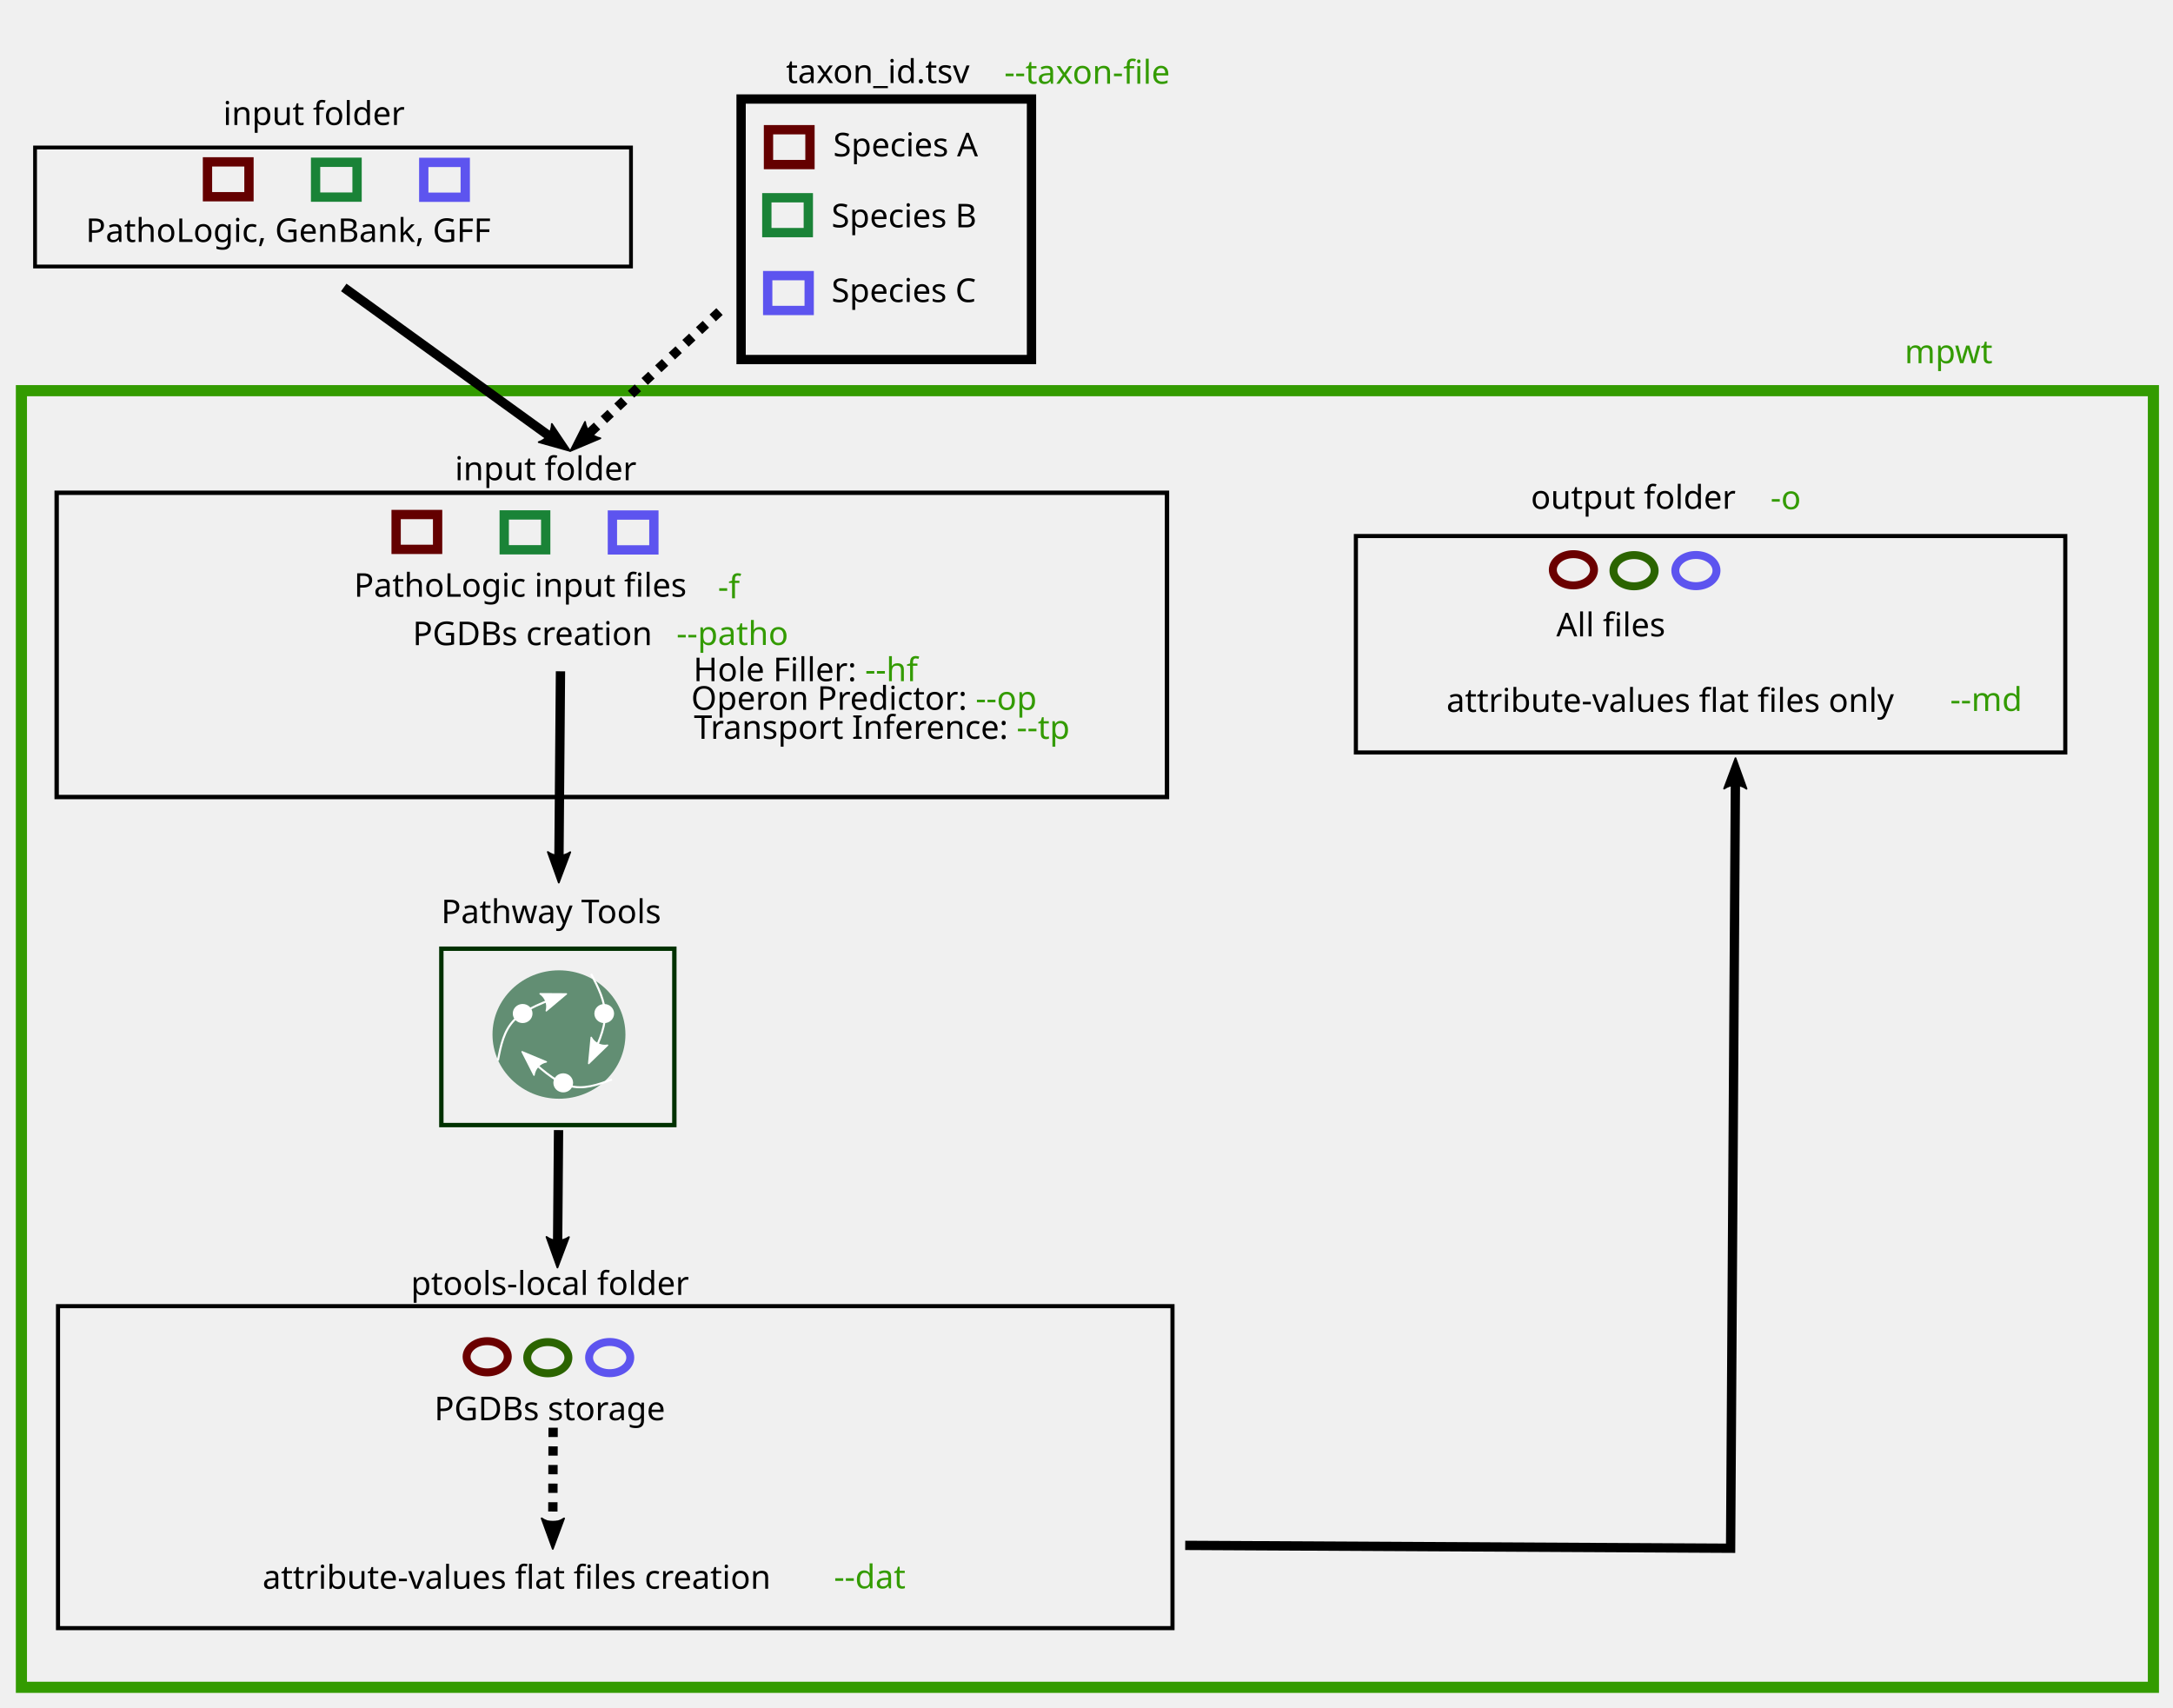
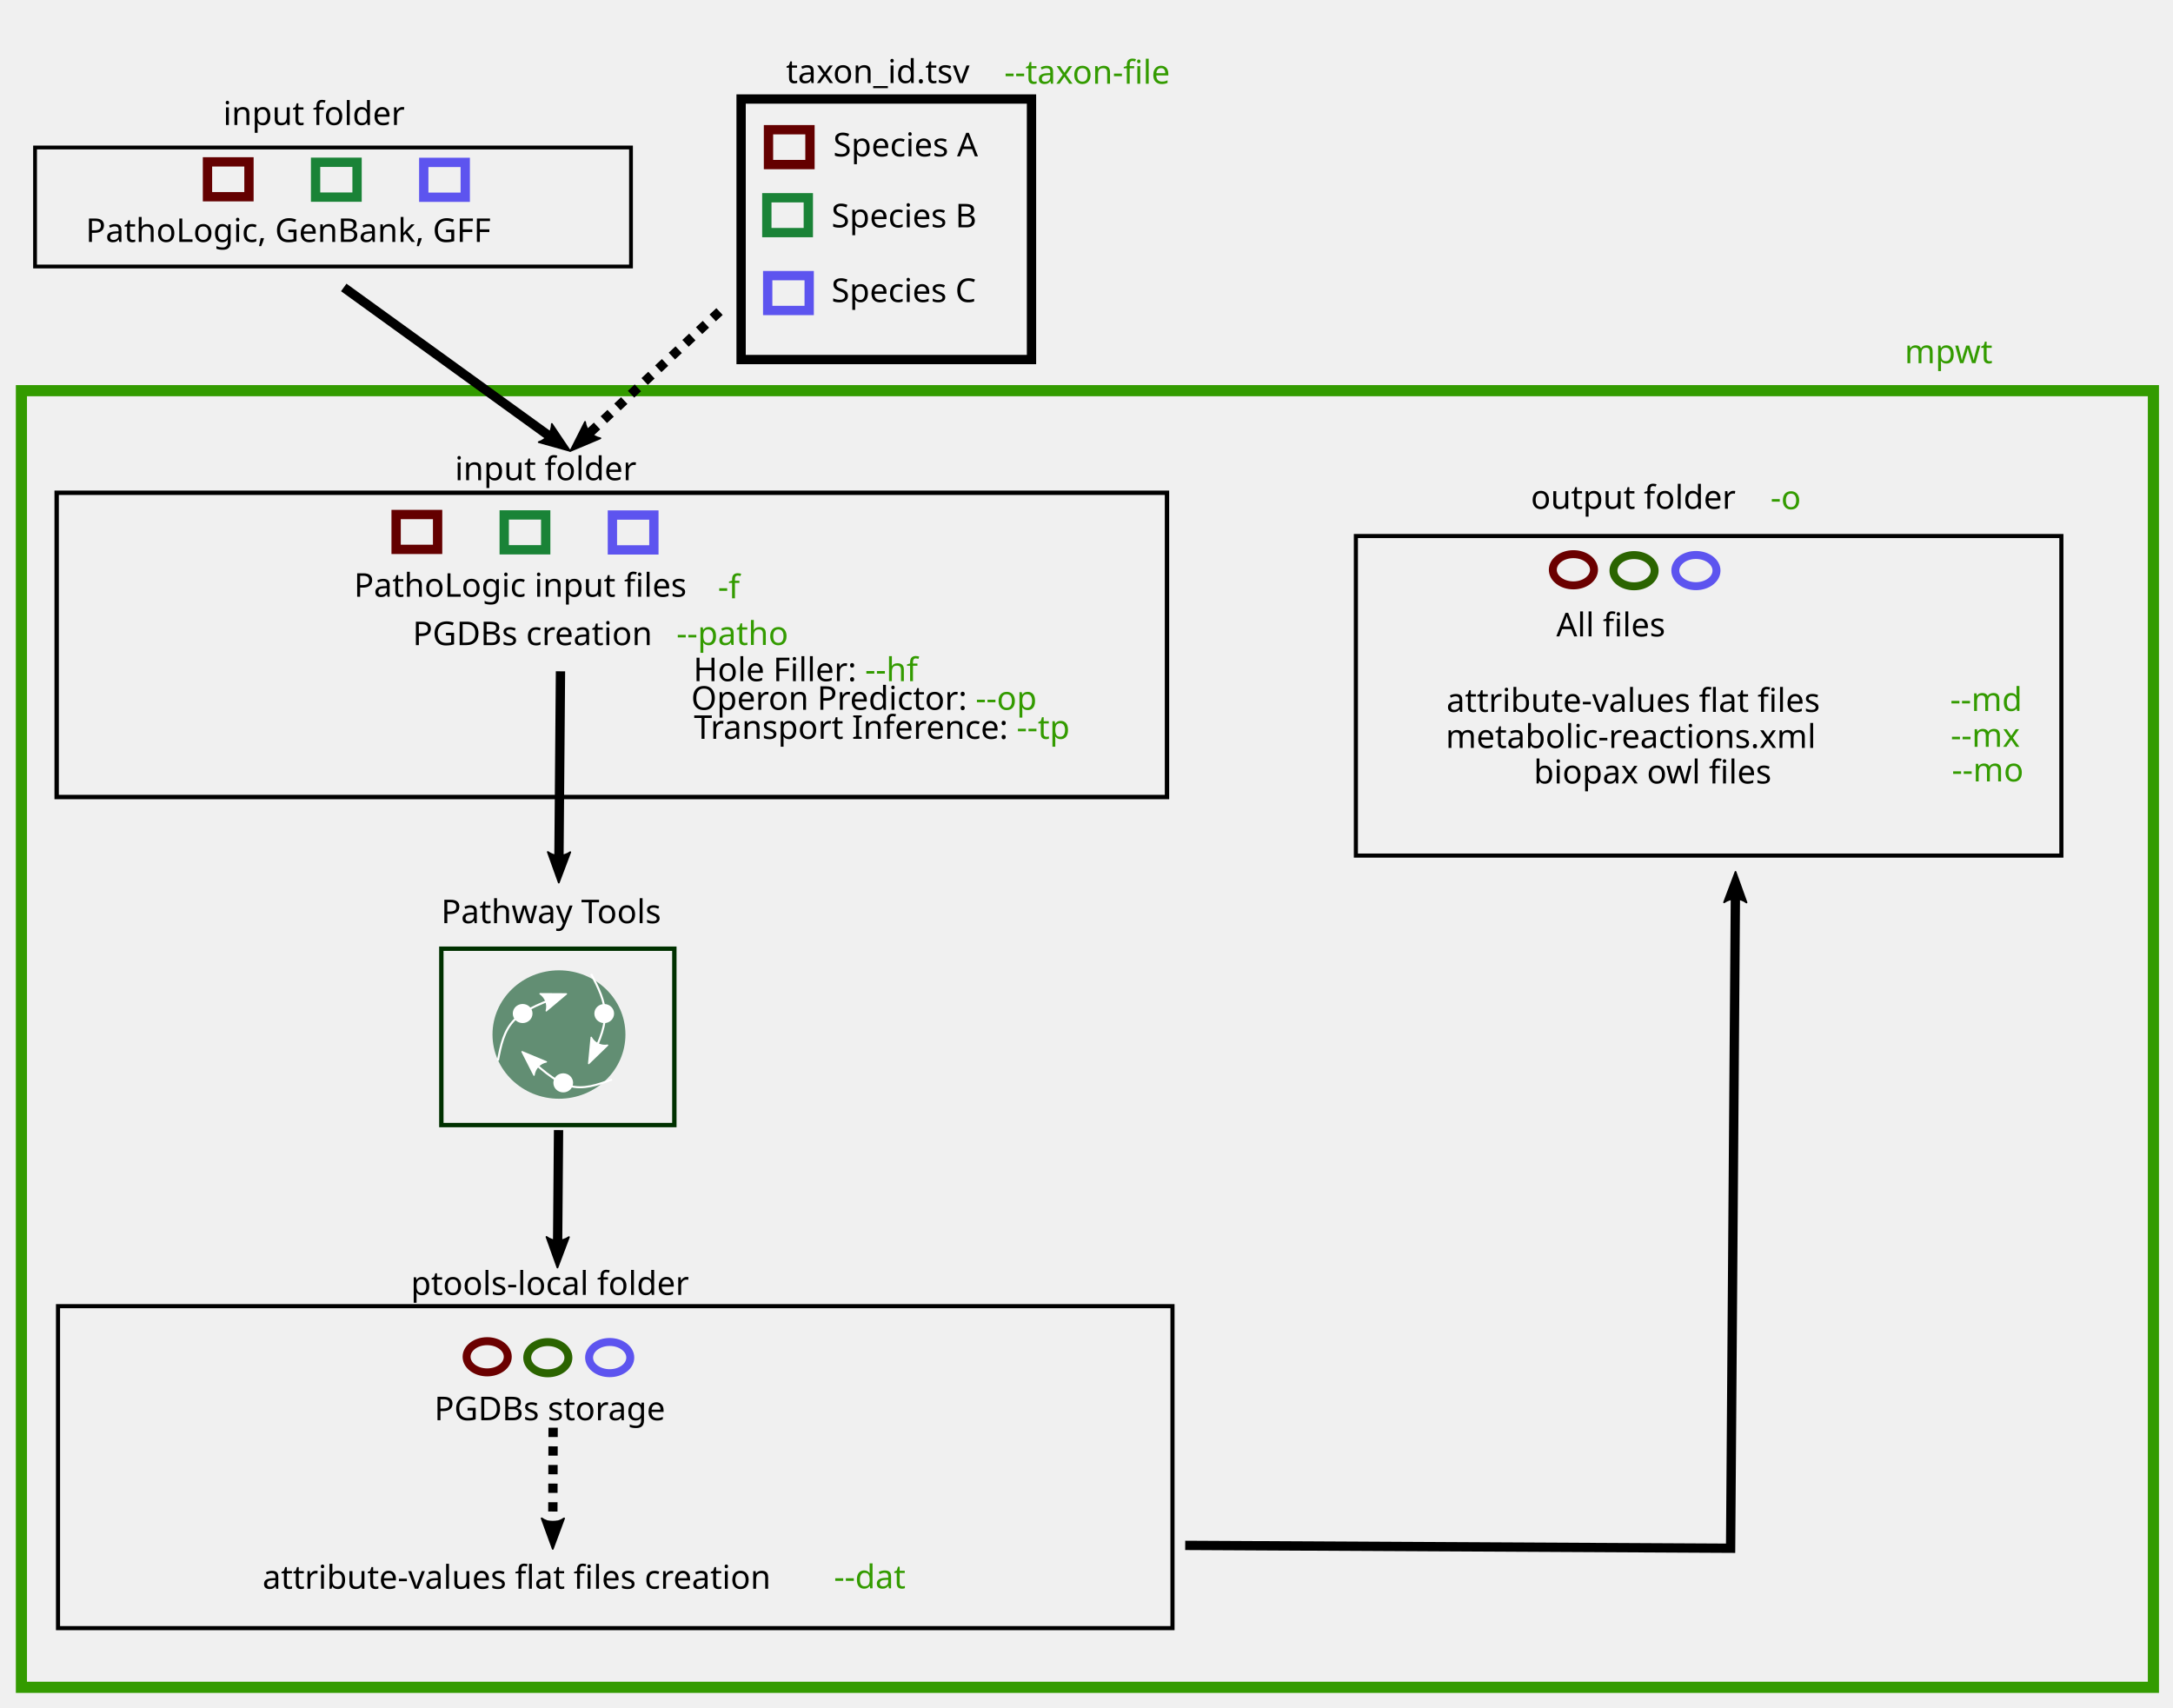
<svg xmlns="http://www.w3.org/2000/svg" xmlns:xlink="http://www.w3.org/1999/xlink" width="700mm" height="550mm" viewBox="0 0 700 550" version="1.1" id="svg8">
  <defs id="defs2">
    <marker style="overflow:visible;" id="marker5314" refX="0.0" refY="0.0" orient="auto">
      <path transform="scale(1.1) rotate(180) translate(1,0)" d="M 8.719,4.034 L -2.207,0.016 L 8.719,-4.002 C 6.973,-1.63 6.983,1.616 8.719,4.034 z " style="fill-rule:evenodd;stroke-width:0.625;stroke-linejoin:round;stroke:#ffffff;stroke-opacity:1;fill:#ffffff;fill-opacity:1" id="path5072" />
    </marker>
    <marker style="overflow:visible" id="marker3137" refX="0" refY="0" orient="auto">
      <path transform="matrix(-0.3,0,0,-0.3,0.69,0)" d="M 8.719,4.034 -2.207,0.016 8.719,-4.002 c -1.745,2.372 -1.735,5.617 -6e-7,8.035 z" style="fill:#000000;fill-opacity:1;fill-rule:evenodd;stroke:#000000;stroke-width:0.625;stroke-linejoin:round;stroke-opacity:1" id="path3135" />
    </marker>
    <marker style="overflow:visible" id="marker2995" refX="0" refY="0" orient="auto">
      <path transform="matrix(-0.3,0,0,-0.3,0.69,0)" d="M 8.719,4.034 -2.207,0.016 8.719,-4.002 c -1.745,2.372 -1.735,5.617 -6e-7,8.035 z" style="fill:#000000;fill-opacity:1;fill-rule:evenodd;stroke:#000000;stroke-width:0.625;stroke-linejoin:round;stroke-opacity:1" id="path2993" />
    </marker>
    <marker orient="auto" refY="0" refX="0" id="Arrow2Send" style="overflow:visible">
      <path id="path1419" style="fill:#000000;fill-opacity:1;fill-rule:evenodd;stroke:#000000;stroke-width:0.625;stroke-linejoin:round;stroke-opacity:1" d="M 8.719,4.034 -2.207,0.016 8.719,-4.002 c -1.745,2.372 -1.735,5.617 -6e-7,8.035 z" transform="matrix(-0.3,0,0,-0.3,0.69,0)" />
    </marker>
    <marker orient="auto" refY="0" refX="0" id="marker3495" style="overflow:visible">
      <path id="path3493" d="M 0,-7.071 -7.071,0 0,7.071 7.071,0 Z" style="fill:#000000;fill-opacity:1;fill-rule:evenodd;stroke:#000000;stroke-width:1pt;stroke-opacity:1" transform="scale(0.4)" />
    </marker>
    <marker style="overflow:visible" id="marker2469" refX="0" refY="0" orient="auto">
      <path transform="scale(0.4)" style="fill:#000000;fill-opacity:1;fill-rule:evenodd;stroke:#000000;stroke-width:1pt;stroke-opacity:1" d="M 0,-7.071 -7.071,0 0,7.071 7.071,0 Z" id="path2467" />
    </marker>
    <linearGradient id="linearGradient2311">
      <stop style="stop-color:#000000;stop-opacity:1;" offset="0" id="stop2307" />
      <stop style="stop-color:#000000;stop-opacity:0;" offset="1" id="stop2309" />
    </linearGradient>
    <marker orient="auto" refY="0" refX="0" id="marker1751" style="overflow:visible">
      <path id="path1749" d="M 0,-7.071 -7.071,0 0,7.071 7.071,0 Z" style="fill:#000000;fill-opacity:1;fill-rule:evenodd;stroke:#000000;stroke-width:1pt;stroke-opacity:1" transform="scale(0.4)" />
    </marker>
    <marker style="overflow:visible" id="marker1655" refX="0" refY="0" orient="auto">
      <path transform="scale(0.4)" style="fill:#000000;fill-opacity:1;fill-rule:evenodd;stroke:#000000;stroke-width:1pt;stroke-opacity:1" d="M 0,-7.071 -7.071,0 0,7.071 7.071,0 Z" id="path1653" />
    </marker>
    <marker orient="auto" refY="0" refX="0" id="marker1516" style="overflow:visible">
      <path id="path1514" d="M 5.77,0 -2.88,5 V -5 Z" style="fill:#000000;fill-opacity:1;fill-rule:evenodd;stroke:#000000;stroke-width:1pt;stroke-opacity:1" transform="scale(0.8)" />
    </marker>
    <marker style="overflow:visible" id="marker6047" refX="0" refY="0" orient="auto">
      <path transform="scale(-0.8)" style="fill:#000000;fill-opacity:1;fill-rule:evenodd;stroke:#000000;stroke-width:1pt;stroke-opacity:1" d="M 5.77,0 -2.88,5 V -5 Z" id="path6045" />
    </marker>
    <marker style="overflow:visible" id="marker5811" refX="0" refY="0" orient="auto">
      <path transform="scale(0.8)" style="fill:#000000;fill-opacity:1;fill-rule:evenodd;stroke:#000000;stroke-width:1pt;stroke-opacity:1" d="M 5.77,0 -2.88,5 V -5 Z" id="path5809" />
    </marker>
    <marker orient="auto" refY="0" refX="0" id="Arrow2Lend" style="overflow:visible">
      <path id="path5326" style="fill:#000000;fill-opacity:1;fill-rule:evenodd;stroke:#000000;stroke-width:0.625;stroke-linejoin:round;stroke-opacity:1" d="M 8.719,4.034 -2.207,0.016 8.719,-4.002 c -1.745,2.372 -1.735,5.617 -6e-7,8.035 z" transform="matrix(-1.1,0,0,-1.1,-1.1,0)" />
    </marker>
    <marker orient="auto" refY="0" refX="0" id="Arrow1Lstart" style="overflow:visible">
      <path id="path5305" d="M 0,0 5,-5 -12.5,0 5,5 Z" style="fill:#000000;fill-opacity:1;fill-rule:evenodd;stroke:#000000;stroke-width:1pt;stroke-opacity:1" transform="matrix(0.8,0,0,0.8,10,0)" />
    </marker>
    <marker orient="auto" refY="0" refX="0" id="Arrow1Lend" style="overflow:visible">
      <path id="path5308" d="M 0,0 5,-5 -12.5,0 5,5 Z" style="fill:#000000;fill-opacity:1;fill-rule:evenodd;stroke:#000000;stroke-width:1pt;stroke-opacity:1" transform="matrix(-0.8,0,0,-0.8,-10,0)" />
    </marker>
    <marker style="overflow:visible" id="marker6083-6" refX="0" refY="0" orient="auto">
      <path transform="scale(0.8)" style="fill:#000000;fill-opacity:1;fill-rule:evenodd;stroke:#000000;stroke-width:1pt;stroke-opacity:1" d="M 5.77,0 -2.88,5 V -5 Z" id="path6081-5" />
    </marker>
    <marker style="overflow:visible" id="marker6083-6-4" refX="0" refY="0" orient="auto">
      <path transform="scale(0.8)" style="fill:#000000;fill-opacity:1;fill-rule:evenodd;stroke:#000000;stroke-width:1pt;stroke-opacity:1" d="M 5.77,0 -2.88,5 V -5 Z" id="path6081-5-1" />
    </marker>
    <marker orient="auto" refY="0" refX="0" id="marker1516-6" style="overflow:visible">
      <path id="path1514-4" d="M 5.77,0 -2.88,5 V -5 Z" style="fill:#000000;fill-opacity:1;fill-rule:evenodd;stroke:#000000;stroke-width:1pt;stroke-opacity:1" transform="scale(0.8)" />
    </marker>
    <linearGradient xlink:href="#linearGradient2311" id="linearGradient2313" x1="74.477" y1="47.095" x2="296.805" y2="47.095" gradientUnits="userSpaceOnUse" />
    <marker style="overflow:visible" id="marker2469-7" refX="0" refY="0" orient="auto">
      <path transform="scale(0.4)" style="fill:#000000;fill-opacity:1;fill-rule:evenodd;stroke:#000000;stroke-width:1pt;stroke-opacity:1" d="M 0,-7.071 -7.071,0 0,7.071 7.071,0 Z" id="path2467-1" />
    </marker>
    <marker style="overflow:visible" id="marker2469-7-8" refX="0" refY="0" orient="auto">
      <path transform="scale(0.4)" style="fill:#000000;fill-opacity:1;fill-rule:evenodd;stroke:#000000;stroke-width:1pt;stroke-opacity:1" d="M 0,-7.071 -7.071,0 0,7.071 7.071,0 Z" id="path2467-1-6" />
    </marker>
    <marker orient="auto" refY="0" refX="0" id="marker3495-0" style="overflow:visible">
      <path id="path3493-7" d="M 0,-7.071 -7.071,0 0,7.071 7.071,0 Z" style="fill:#000000;fill-opacity:1;fill-rule:evenodd;stroke:#000000;stroke-width:1pt;stroke-opacity:1" transform="scale(0.4)" />
    </marker>
    <marker orient="auto" refY="0" refX="0" id="marker1751-2" style="overflow:visible">
      <path id="path1749-8" d="M 0,-7.071 -7.071,0 0,7.071 7.071,0 Z" style="fill:#000000;fill-opacity:1;fill-rule:evenodd;stroke:#000000;stroke-width:1pt;stroke-opacity:1" transform="scale(0.4)" />
    </marker>
    <marker orient="auto" refY="0" refX="0" id="Arrow2Send-8" style="overflow:visible">
      <path id="path1419-6" style="fill:#000000;fill-opacity:1;fill-rule:evenodd;stroke:#000000;stroke-width:0.625;stroke-linejoin:round;stroke-opacity:1" d="M 8.719,4.034 -2.207,0.016 8.719,-4.002 c -1.745,2.372 -1.735,5.617 -6e-7,8.035 z" transform="matrix(-0.3,0,0,-0.3,0.69,0)" />
    </marker>
    <marker orient="auto" refY="0" refX="0" id="Arrow2Send-8-6" style="overflow:visible">
      <path id="path1419-6-0" style="fill:#000000;fill-opacity:1;fill-rule:evenodd;stroke:#000000;stroke-width:0.625;stroke-linejoin:round;stroke-opacity:1" d="M 8.719,4.034 -2.207,0.016 8.719,-4.002 c -1.745,2.372 -1.735,5.617 -6e-7,8.035 z" transform="matrix(-0.3,0,0,-0.3,0.69,0)" />
    </marker>
    <marker orient="auto" refY="0" refX="0" id="Arrow2Send-8-7" style="overflow:visible">
      <path id="path1419-6-6" style="fill:#000000;fill-opacity:1;fill-rule:evenodd;stroke:#000000;stroke-width:0.625;stroke-linejoin:round;stroke-opacity:1" d="M 8.719,4.034 -2.207,0.016 8.719,-4.002 c -1.745,2.372 -1.735,5.617 -6e-7,8.035 z" transform="matrix(-0.3,0,0,-0.3,0.69,0)" />
    </marker>
    <marker orient="auto" refY="0" refX="0" id="Arrow2Send-8-1" style="overflow:visible">
      <path id="path1419-6-5" style="fill:#000000;fill-opacity:1;fill-rule:evenodd;stroke:#000000;stroke-width:0.625;stroke-linejoin:round;stroke-opacity:1" d="M 8.719,4.034 -2.207,0.016 8.719,-4.002 c -1.745,2.372 -1.735,5.617 -6e-7,8.035 z" transform="matrix(-0.3,0,0,-0.3,0.69,0)" />
    </marker>
    <marker style="overflow:visible" id="marker5314-5" refX="0" refY="0" orient="auto">
      <path transform="matrix(-1.1,0,0,-1.1,-1.1,0)" d="M 8.719,4.034 -2.207,0.016 8.719,-4.002 c -1.745,2.372 -1.735,5.617 -6e-7,8.035 z" style="fill:#ffffff;fill-opacity:1;fill-rule:evenodd;stroke:#ffffff;stroke-width:0.625;stroke-linejoin:round;stroke-opacity:1" id="path5072-5" />
    </marker>
    <marker style="overflow:visible" id="marker5314-5-2" refX="0" refY="0" orient="auto">
      <path transform="matrix(-1.1,0,0,-1.1,-1.1,0)" d="M 8.719,4.034 -2.207,0.016 8.719,-4.002 c -1.745,2.372 -1.735,5.617 -6e-7,8.035 z" style="fill:#ffffff;fill-opacity:1;fill-rule:evenodd;stroke:#ffffff;stroke-width:0.625;stroke-linejoin:round;stroke-opacity:1" id="path5072-5-8" />
    </marker>
  </defs>
  <g id="layer1" transform="translate(-1.156679,309.6719)">
    <rect style="fill:#241f1c;fill-opacity:0;stroke:#339b00;stroke-width:3.59;stroke-miterlimit:4;stroke-dasharray:none;stroke-opacity:1" id="rect21" width="686.792" height="417.686" x="8.054" y="-183.824" />
    <flowRoot xml:space="preserve" id="flowRoot4535" style="font-style:normal;font-weight:normal;font-size:40px;line-height:1.25;font-family:sans-serif;letter-spacing:0px;word-spacing:0px;fill:#000000;fill-opacity:1;stroke:none" transform="scale(0.2645833)">
      <flowRegion id="flowRegion4537">
        <rect id="rect4539" width="165.665" height="74.751" x="-12.122" y="39.636" />
      </flowRegion>
      <flowPara id="flowPara4541">PathoLogic, GenbBank, GFF</flowPara>
    </flowRoot>
    <text xml:space="preserve" style="font-style:normal;font-weight:normal;font-size:10.583px;line-height:1.25;font-family:sans-serif;letter-spacing:0px;word-spacing:0px;fill:#000000;fill-opacity:1;stroke:none;stroke-width:0.265" x="28.788" y="-231.735" id="text1171">
      <tspan x="28.788" y="-231.735" id="tspan1169" style="stroke-width:0.265">
        <tspan x="28.788" y="-231.735" id="tspan1167" style="stroke-width:0.265">PathoLogic, GenBank, GFF</tspan>
      </tspan>
    </text>
    <text xml:space="preserve" style="font-style:normal;font-weight:normal;font-size:10.583px;line-height:1.25;font-family:sans-serif;letter-spacing:0px;word-spacing:0px;fill:#000000;fill-opacity:1;stroke:none;stroke-width:0.265" x="254.365" y="-282.912" id="text1183">
      <tspan x="254.365" y="-282.912" id="tspan1181" style="stroke-width:0.265">
        <tspan x="254.365" y="-282.912" id="tspan1179" style="stroke-width:0.265">taxon_id.tsv</tspan>
      </tspan>
    </text>
    <ellipse style="fill:#241f1c;fill-opacity:0;stroke:#6b0000;stroke-width:2.566;stroke-miterlimit:4;stroke-dasharray:none;stroke-opacity:1" id="path4578" cx="158.096" cy="127.388" rx="6.631" ry="5.028" />
    <ellipse style="fill:#241f1c;fill-opacity:0;stroke:#2b6400;stroke-width:2.566;stroke-miterlimit:4;stroke-dasharray:none;stroke-opacity:1" id="path4578-4" cx="177.626" cy="127.683" rx="6.631" ry="5.028" />
    <ellipse style="fill:#241f1c;fill-opacity:0;stroke:#2c1fef;stroke-width:2.566;stroke-miterlimit:4;stroke-dasharray:none;stroke-opacity:0.745" id="path4578-4-5" cx="197.558" cy="127.647" rx="6.631" ry="5.028" />
    <text xml:space="preserve" style="font-style:normal;font-weight:normal;font-size:10.583px;line-height:1.25;font-family:sans-serif;letter-spacing:0px;word-spacing:0px;fill:#000000;fill-opacity:1;stroke:none;stroke-width:0.265" x="133.521" y="107.454" id="text1225">
      <tspan x="133.521" y="107.454" id="tspan1223" style="stroke-width:0.265">
        <tspan x="133.521" y="107.454" id="tspan1221" style="stroke-width:0.265">ptools-local folder</tspan>
      </tspan>
    </text>
    <text xml:space="preserve" style="font-style:normal;font-weight:normal;font-size:10.583px;line-height:1.25;font-family:sans-serif;letter-spacing:0px;word-spacing:0px;fill:#000000;fill-opacity:1;stroke:none;stroke-width:0.265" x="134.1" y="-101.854" id="text1231">
      <tspan x="134.1" y="-101.854" id="tspan1229" style="stroke-width:0.265">
        <tspan x="134.1" y="-101.854" id="tspan1227" style="stroke-width:0.265">PGDBs creation</tspan>
      </tspan>
    </text>
    <text id="text1096" y="202.108" x="85.724" style="font-style:normal;font-weight:normal;font-size:10.583px;line-height:1.25;font-family:sans-serif;letter-spacing:0px;word-spacing:0px;fill:#000000;fill-opacity:1;stroke:none;stroke-width:0.265" xml:space="preserve">
      <tspan style="stroke-width:0.265" id="tspan1094" y="202.108" x="85.724">
        <tspan style="stroke-width:0.265" id="tspan1092" y="202.108" x="85.724">attribute-values flat files creation</tspan>
      </tspan>
    </text>
    <text xml:space="preserve" style="font-style:normal;font-weight:normal;font-size:10.583px;line-height:1.25;font-family:sans-serif;letter-spacing:0px;word-spacing:0px;fill:#000000;fill-opacity:1;stroke:none;stroke-width:0.265" x="269.8" y="201.99" id="text1141">
      <tspan x="269.8" y="201.99" id="tspan1139" style="fill:#339b00;fill-opacity:1;stroke:none;stroke-width:0.265">
        <tspan x="269.8" y="201.99" style="fill:#339b00;fill-opacity:1;stroke:none;stroke-width:0.265;stroke-opacity:1" id="tspan1137">--dat</tspan>
      </tspan>
    </text>
    <text xml:space="preserve" style="font-style:normal;font-weight:normal;font-size:10.583px;line-height:1.25;font-family:sans-serif;letter-spacing:0px;word-spacing:0px;fill:#000000;fill-opacity:1;stroke:none;stroke-width:0.265" x="494.299" y="-145.771" id="text1285">
      <tspan x="494.299" y="-145.771" id="tspan1283" style="stroke-width:0.265">
        <tspan x="494.299" y="-145.771" id="tspan1281" style="stroke-width:0.265">output folder</tspan>
      </tspan>
    </text>
-     <rect style="fill:#241f1c;fill-opacity:0;stroke:#000000;stroke-width:1.324;stroke-miterlimit:4;stroke-dasharray:none;stroke-opacity:1" id="rect21-8-0-1" width="228.524" height="69.722" x="437.933" y="-136.999" />
+     <rect style="fill:#241f1c;fill-opacity:0;stroke:#000000;stroke-width:1.324;stroke-miterlimit:4;stroke-dasharray:none;stroke-opacity:1" id="rect21-8-0-1" width="227.266" height="102.937" x="437.933" y="-136.999" />
    <text xml:space="preserve" style="font-style:normal;font-weight:normal;font-size:10.583px;line-height:1.25;font-family:sans-serif;letter-spacing:0px;word-spacing:0px;fill:#000000;fill-opacity:1;stroke:none;stroke-width:0.265" x="467.119" y="-80.349" id="text1279">
      <tspan x="467.119" y="-80.349" id="tspan1277" style="stroke-width:0.265">
-         <tspan x="467.119" y="-80.349" id="tspan1275" style="stroke-width:0.265">attribute-values flat files only</tspan>
+         <tspan x="467.119" y="-80.349" id="tspan1275" style="stroke-width:0.265">attribute-values flat files</tspan>
      </tspan>
    </text>
    <rect style="fill:#241f1c;fill-opacity:0;stroke:#000000;stroke-width:1.412;stroke-miterlimit:4;stroke-dasharray:none;stroke-opacity:1" id="rect21-8-9" width="357.677" height="98.01" x="19.409" y="-150.934" />
    <text xml:space="preserve" style="font-style:normal;font-weight:normal;font-size:10.583px;line-height:1.25;font-family:sans-serif;letter-spacing:0px;word-spacing:0px;fill:#000000;fill-opacity:1;stroke:none;stroke-width:0.265" x="147.689" y="-154.989" id="text1177">
      <tspan x="147.689" y="-154.989" id="tspan1175" style="stroke-width:0.265">
        <tspan x="147.689" y="-154.989" id="tspan1173" style="stroke-width:0.265">input folder</tspan>
      </tspan>
    </text>
    <text xml:space="preserve" style="font-style:normal;font-weight:normal;font-size:10.583px;line-height:1.25;font-family:sans-serif;letter-spacing:0px;word-spacing:0px;fill:#000000;fill-opacity:1;stroke:none;stroke-width:0.265" x="115.187" y="-117.444" id="text1219">
      <tspan x="115.187" y="-117.444" id="tspan1217" style="stroke-width:0.265">
        <tspan x="115.187" y="-117.444" id="tspan1215" style="stroke-width:0.265">PathoLogic input files</tspan>
      </tspan>
    </text>
    <rect style="fill:none;fill-rule:evenodd;stroke:#640000;stroke-width:3;stroke-miterlimit:4;stroke-dasharray:none;stroke-opacity:1" id="rect5028-4" width="13.363" height="11.225" x="128.763" y="-143.928" />
    <rect style="fill:none;fill-rule:evenodd;stroke:#2c1fef;stroke-width:3;stroke-miterlimit:4;stroke-dasharray:none;stroke-opacity:0.746" id="rect5028-7-7" width="13.363" height="11.225" x="198.432" y="-143.76" />
    <rect style="fill:none;fill-rule:evenodd;stroke:#0c7c2b;stroke-width:3;stroke-miterlimit:4;stroke-dasharray:none;stroke-opacity:0.934" id="rect5028-7-3-5" width="13.363" height="11.225" x="163.584" y="-143.796" />
    <rect style="fill:none;fill-rule:evenodd;stroke:#000000;stroke-width:3;stroke-miterlimit:4;stroke-dasharray:none;stroke-opacity:1" id="rect5153" width="93.544" height="83.923" x="239.893" y="-277.774" />
    <rect style="fill:none;fill-rule:evenodd;stroke:#640000;stroke-width:3;stroke-miterlimit:4;stroke-dasharray:none;stroke-opacity:1" id="rect5028-43" width="13.363" height="11.225" x="248.713" y="-267.885" />
    <rect style="fill:none;fill-rule:evenodd;stroke:#0c7c2b;stroke-width:3;stroke-miterlimit:4;stroke-dasharray:none;stroke-opacity:0.934" id="rect5028-7-3-53" width="13.363" height="11.225" x="248.179" y="-245.969" />
    <rect style="fill:none;fill-rule:evenodd;stroke:#2c1fef;stroke-width:3;stroke-miterlimit:4;stroke-dasharray:none;stroke-opacity:0.746" id="rect5028-7-5" width="13.363" height="11.225" x="248.46" y="-220.882" />
    <text xml:space="preserve" style="font-style:normal;font-weight:normal;font-size:10.583px;line-height:1.25;font-family:sans-serif;letter-spacing:0px;word-spacing:0px;fill:#000000;fill-opacity:1;stroke:none;stroke-width:0.265" x="269.56" y="-259.299" id="text1189">
      <tspan x="269.56" y="-259.299" id="tspan1187" style="stroke-width:0.265">
        <tspan x="269.56" y="-259.299" id="tspan1185" style="stroke-width:0.265">Species A</tspan>
      </tspan>
    </text>
    <text xml:space="preserve" style="font-style:normal;font-weight:normal;font-size:10.583px;line-height:1.25;font-family:sans-serif;letter-spacing:0px;word-spacing:0px;fill:#000000;fill-opacity:1;stroke:none;stroke-width:0.265" x="268.999" y="-236.435" id="text1195">
      <tspan x="268.999" y="-236.435" id="tspan1193" style="stroke-width:0.265">
        <tspan x="268.999" y="-236.435" id="tspan1191" style="stroke-width:0.265">Species B</tspan>
      </tspan>
    </text>
    <text xml:space="preserve" style="font-style:normal;font-weight:normal;font-size:10.583px;line-height:1.25;font-family:sans-serif;letter-spacing:0px;word-spacing:0px;fill:#000000;fill-opacity:1;stroke:none;stroke-width:0.265" x="268.999" y="-212.381" id="text1201">
      <tspan x="268.999" y="-212.381" id="tspan1199" style="stroke-width:0.265">
        <tspan x="268.999" y="-212.381" id="tspan1197" style="stroke-width:0.265">Species C</tspan>
      </tspan>
    </text>
    <text xml:space="preserve" style="font-style:normal;font-weight:normal;font-size:10.583px;line-height:1.25;font-family:sans-serif;letter-spacing:0px;word-spacing:0px;fill:#000000;fill-opacity:1;stroke:none;stroke-width:0.265" x="81.784" y="-1.273" id="text5258">
      <tspan id="tspan5256" x="81.784" y="8.383" style="stroke-width:0.265" />
    </text>
    <text xml:space="preserve" style="font-style:normal;font-weight:normal;font-size:10.583px;line-height:1.25;font-family:sans-serif;letter-spacing:0px;word-spacing:0px;fill:#000000;fill-opacity:1;stroke:none;stroke-width:0.265" x="80.715" y="-0.204" id="text5262">
      <tspan id="tspan5260" x="80.715" y="9.452" style="stroke-width:0.265" />
    </text>
    <text xml:space="preserve" style="font-style:normal;font-weight:normal;font-size:10.583px;line-height:1.25;font-family:sans-serif;letter-spacing:0px;word-spacing:0px;fill:#000000;fill-opacity:1;stroke:none;stroke-width:0.265" x="73.046" y="-269.412" id="text1165">
      <tspan x="73.046" y="-269.412" id="tspan1163" style="stroke-width:0.265">
        <tspan x="73.046" y="-269.412" id="tspan1161" style="stroke-width:0.265">input folder</tspan>
      </tspan>
    </text>
    <rect style="fill:#241f1c;fill-opacity:0;stroke:#000000;stroke-width:1.225;stroke-miterlimit:4;stroke-dasharray:none;stroke-opacity:1" id="rect21-8-9-3" width="191.975" height="38.335" x="12.447" y="-262.161" />
    <text xml:space="preserve" style="font-style:normal;font-weight:normal;font-size:10.583px;line-height:1.25;font-family:sans-serif;letter-spacing:0px;word-spacing:0px;fill:#000000;fill-opacity:1;stroke:none;stroke-width:0.265" x="219.074" y="-101.911" id="text1135">
      <tspan x="219.074" y="-101.911" id="tspan1133" style="fill:#339b00;fill-opacity:1;stroke-width:0.265">
        <tspan x="219.074" y="-101.911" id="tspan1131" style="fill:#339b00;fill-opacity:1;stroke-width:0.265">--patho</tspan>
      </tspan>
    </text>
    <text xml:space="preserve" style="font-style:normal;font-weight:normal;font-size:10.583px;line-height:1.25;font-family:sans-serif;letter-spacing:0px;word-spacing:0px;fill:#000000;fill-opacity:1;stroke:none;stroke-width:0.265" x="232.423" y="-116.93" id="text1123">
      <tspan x="232.423" y="-116.93" id="tspan1121" style="fill:#339b00;fill-opacity:1;stroke-width:0.265">
        <tspan x="232.423" y="-116.93" id="tspan1119" style="fill:#339b00;fill-opacity:1;stroke-width:0.265">-f</tspan>
      </tspan>
    </text>
    <ellipse style="fill:#241f1c;fill-opacity:0;stroke:#6b0000;stroke-width:2.566;stroke-miterlimit:4;stroke-dasharray:none;stroke-opacity:1" id="path4578-9" cx="508.008" cy="-126.13" rx="6.631" ry="5.028" />
    <ellipse style="fill:#241f1c;fill-opacity:0;stroke:#2b6400;stroke-width:2.566;stroke-miterlimit:4;stroke-dasharray:none;stroke-opacity:1" id="path4578-4-0" cx="527.539" cy="-125.835" rx="6.631" ry="5.028" />
    <ellipse style="fill:#241f1c;fill-opacity:0;stroke:#2c1fef;stroke-width:2.566;stroke-miterlimit:4;stroke-dasharray:none;stroke-opacity:0.745" id="path4578-4-5-6" cx="547.47" cy="-125.871" rx="6.631" ry="5.028" />
    <path style="fill:none;stroke:#000000;stroke-width:3;stroke-linecap:butt;stroke-linejoin:miter;stroke-miterlimit:4;stroke-dasharray:none;stroke-dashoffset:0;stroke-opacity:1;marker-end:url(#marker2995)" d="m 111.892,-217.073 69.585,50.29" id="path1645" />
    <path style="fill:none;stroke:#000000;stroke-width:3;stroke-linecap:butt;stroke-linejoin:miter;stroke-miterlimit:4;stroke-dasharray:3, 3;stroke-dashoffset:0;stroke-opacity:1;marker-end:url(#marker3137)" d="m 232.938,-209.31 -45.076,42.115" id="path1849" />
    <text xml:space="preserve" style="font-style:normal;font-weight:normal;font-size:10.583px;line-height:1.25;font-family:sans-serif;letter-spacing:0px;word-spacing:0px;fill:#000000;fill-opacity:1;stroke:none;stroke-width:0.265" x="224.513" y="-90.254" id="text1135-3-5">
      <tspan x="224.513" y="-90.254" id="tspan1133-6-3" style="stroke-width:0.265">Hole Filler: <tspan style="fill:#339b00;fill-opacity:1" id="tspan1202">--hf</tspan>
      </tspan>
    </text>
    <text xml:space="preserve" style="font-style:normal;font-weight:normal;font-size:10.583px;line-height:1.25;font-family:sans-serif;letter-spacing:0px;word-spacing:0px;fill:#000000;fill-opacity:1;stroke:none;stroke-width:0.265" x="223.81" y="-81.027" id="text1135-3-5-6">
      <tspan x="223.81" y="-81.027" id="tspan1133-6-3-2" style="stroke-width:0.265">Operon Predictor: <tspan style="fill:#339b00;fill-opacity:1" id="tspan1204">--op</tspan>
      </tspan>
    </text>
    <text xml:space="preserve" style="font-style:normal;font-weight:normal;font-size:10.583px;line-height:1.25;font-family:sans-serif;letter-spacing:0px;word-spacing:0px;fill:#000000;fill-opacity:1;stroke:none;stroke-width:0.265" x="224.682" y="-71.67" id="text1135-3-5-6-9">
      <tspan x="224.682" y="-71.67" id="tspan1133-6-3-2-1" style="stroke-width:0.265">Transport Inference: <tspan style="fill:#339b00;fill-opacity:1" id="tspan1206">--tp</tspan>
      </tspan>
    </text>
    <flowRoot style="font-style:normal;font-weight:normal;font-size:40px;line-height:1.25;font-family:sans-serif;letter-spacing:0px;word-spacing:0px;fill:#000000;fill-opacity:1;stroke:none" id="flowRoot1263" xml:space="preserve">
      <flowRegion id="flowRegion1265">
        <rect y="922.461" x="514.229" height="47.595" width="91.136" id="rect1267" />
      </flowRegion>
      <flowPara id="flowPara1269" />
    </flowRoot>
    <text xml:space="preserve" style="font-style:normal;font-weight:normal;font-size:10.583px;line-height:1.25;font-family:sans-serif;letter-spacing:0px;word-spacing:0px;fill:#000000;fill-opacity:1;stroke:none;stroke-width:0.265" x="614.698" y="-192.665" id="text1189-3">
      <tspan x="614.698" y="-192.665" id="tspan1187-6" style="fill:#339b00;fill-opacity:1;stroke-width:0.265">mpwt</tspan>
    </text>
    <rect style="fill:#241f1c;fill-opacity:0;stroke:#000000;stroke-width:1.324;stroke-miterlimit:4;stroke-dasharray:none;stroke-opacity:1" id="rect21-8-0-1-3" width="359.015" height="103.714" x="19.844" y="111.085" />
    <text xml:space="preserve" style="font-style:normal;font-weight:normal;font-size:10.583px;line-height:1.25;font-family:sans-serif;letter-spacing:0px;word-spacing:0px;fill:#000000;fill-opacity:1;stroke:none;stroke-width:0.265" x="502.503" y="-104.671" id="text1231-5">
      <tspan x="502.503" y="-104.671" id="tspan1229-1" style="stroke-width:0.265">All files<tspan x="502.503" y="-104.671" id="tspan1227-7" style="stroke-width:0.265" />
      </tspan>
    </text>
    <text xml:space="preserve" style="font-style:normal;font-weight:normal;font-size:10.583px;line-height:1.25;font-family:sans-serif;letter-spacing:0px;word-spacing:0px;fill:#000000;fill-opacity:1;stroke:none;stroke-width:0.265" x="571.5" y="-145.647" id="text1135-4">
      <tspan x="571.5" y="-145.647" id="tspan1133-3" style="fill:#339b00;fill-opacity:1;stroke-width:0.265">-o</tspan>
    </text>
    <text xml:space="preserve" style="font-style:normal;font-weight:normal;font-size:10.583px;line-height:1.25;font-family:sans-serif;letter-spacing:0px;word-spacing:0px;fill:#000000;fill-opacity:1;stroke:none;stroke-width:0.265" x="629.366" y="-80.654" id="text1141-4">
      <tspan x="629.366" y="-80.654" id="tspan1139-6" style="fill:#339b00;fill-opacity:1;stroke:none;stroke-width:0.265">--md<tspan x="629.366" y="-80.654" style="fill:#339b00;fill-opacity:1;stroke:none;stroke-width:0.265;stroke-opacity:1" id="tspan1137-9" />
      </tspan>
    </text>
    <text xml:space="preserve" style="font-style:normal;font-weight:normal;font-size:10.583px;line-height:1.25;font-family:sans-serif;letter-spacing:0px;word-spacing:0px;fill:#000000;fill-opacity:1;stroke:none;stroke-width:0.265" x="141.064" y="147.82" id="text1231-6">
      <tspan x="141.064" y="147.82" id="tspan1229-4" style="stroke-width:0.265">
        <tspan x="141.064" y="147.82" id="tspan1227-1" style="stroke-width:0.265">PGDBs storage</tspan>
      </tspan>
    </text>
    <path style="fill:none;stroke:#000000;stroke-width:3;stroke-linecap:butt;stroke-linejoin:miter;stroke-miterlimit:4;stroke-dasharray:3, 3;stroke-dashoffset:0;stroke-opacity:1;marker-end:url(#Arrow2Send)" d="m 179.334,150.239 -0.111,34.977" id="path1849-8" />
    <path style="fill:none;stroke:#000000;stroke-width:3;stroke-linecap:butt;stroke-linejoin:miter;stroke-miterlimit:4;stroke-dasharray:none;stroke-dashoffset:0;stroke-opacity:1;marker-end:url(#Arrow2Send-8)" d="m 181.705,-93.427 -0.523,64.012" id="path1849-8-8" />
    <rect style="fill:none;fill-rule:evenodd;stroke:#640000;stroke-width:3;stroke-miterlimit:4;stroke-dasharray:none;stroke-opacity:1" id="rect5028-4-5" width="13.363" height="11.225" x="67.995" y="-257.528" />
    <rect style="fill:none;fill-rule:evenodd;stroke:#2c1fef;stroke-width:3;stroke-miterlimit:4;stroke-dasharray:none;stroke-opacity:0.746" id="rect5028-7-7-2" width="13.363" height="11.225" x="137.665" y="-257.36" />
    <rect style="fill:none;fill-rule:evenodd;stroke:#0c7c2b;stroke-width:3;stroke-miterlimit:4;stroke-dasharray:none;stroke-opacity:0.934" id="rect5028-7-3-5-6" width="13.363" height="11.225" x="102.817" y="-257.396" />
    <text xml:space="preserve" style="font-style:normal;font-weight:normal;font-size:10.583px;line-height:1.25;font-family:sans-serif;letter-spacing:0px;word-spacing:0px;fill:#000000;fill-opacity:1;stroke:none;stroke-width:0.265" x="143.265" y="-12.288" id="text1225-8">
      <tspan x="143.265" y="-12.288" id="tspan1223-5" style="stroke-width:0.265">Pathway Tools</tspan>
    </text>
    <path style="fill:none;stroke:#000000;stroke-width:3;stroke-linecap:butt;stroke-linejoin:miter;stroke-miterlimit:4;stroke-dasharray:none;stroke-dashoffset:0;stroke-opacity:1;marker-end:url(#Arrow2Send-8-6)" d="m 181.083,54.372 -0.332,40.212" id="path1849-8-8-2" />
-     <path style="fill:none;stroke:#000000;stroke-width:3;stroke-linecap:butt;stroke-linejoin:miter;stroke-miterlimit:4;stroke-dasharray:none;stroke-dashoffset:0;stroke-opacity:1;marker-end:url(#Arrow2Send-8-1)" d="m 382.958,188.145 175.688,0.919 1.569,-250.449" id="path1849-8-8-9" />
+     <path style="fill:none;stroke:#000000;stroke-width:3;stroke-linecap:butt;stroke-linejoin:miter;stroke-miterlimit:4;stroke-dasharray:none;stroke-dashoffset:0;stroke-opacity:1;marker-end:url(#Arrow2Send-8-1)" d="m 382.958,188.145 175.688,0.919 1.569,-213.818" id="path1849-8-8-9" />
    <text xml:space="preserve" style="font-style:normal;font-weight:normal;font-size:10.583px;line-height:1.25;font-family:sans-serif;letter-spacing:0px;word-spacing:0px;fill:#000000;fill-opacity:1;stroke:none;stroke-width:0.265" x="324.679" y="-282.707" id="text1135-0">
      <tspan x="324.679" y="-282.707" id="tspan1133-8" style="fill:#339b00;fill-opacity:1;stroke-width:0.265">--taxon-file</tspan>
    </text>
    <g id="g1324">
      <rect y="-4.064" x="143.329" height="56.812" width="75.059" id="rect21-8-9-32" style="fill:#241f1c;fill-opacity:0;stroke:#003100;stroke-width:1.412;stroke-miterlimit:4;stroke-dasharray:none;stroke-opacity:1" />
    </g>
+     <text xml:space="preserve" style="font-style:normal;font-weight:normal;font-size:10.583px;line-height:1.25;font-family:sans-serif;letter-spacing:0px;word-spacing:0px;fill:#000000;fill-opacity:1;stroke:none;stroke-width:0.265" x="466.878" y="-68.737" id="text1279-7">
+       <tspan x="466.878" y="-68.737" id="tspan1277-0" style="stroke-width:0.265">metabolic-reactions.xml<tspan x="466.878" y="-68.737" id="tspan1275-9" style="stroke-width:0.265" />
+       </tspan>
+     </text>
+     <text xml:space="preserve" style="font-style:normal;font-weight:normal;font-size:10.583px;line-height:1.25;font-family:sans-serif;letter-spacing:0px;word-spacing:0px;fill:#000000;fill-opacity:1;stroke:none;stroke-width:0.265" x="629.538" y="-69.095" id="text1141-4-7">
+       <tspan x="629.538" y="-69.095" id="tspan1139-6-9" style="fill:#339b00;fill-opacity:1;stroke:none;stroke-width:0.265">--mx</tspan>
+     </text>
+     <text xml:space="preserve" style="font-style:normal;font-weight:normal;font-size:10.583px;line-height:1.25;font-family:sans-serif;letter-spacing:0px;word-spacing:0px;fill:#000000;fill-opacity:1;stroke:none;stroke-width:0.265" x="495.24" y="-57.299" id="text1279-7-3">
+       <tspan x="495.24" y="-57.299" id="tspan1277-0-7" style="stroke-width:0.265">biopax owl files</tspan>
+     </text>
+     <text xml:space="preserve" style="font-style:normal;font-weight:normal;font-size:10.583px;line-height:1.25;font-family:sans-serif;letter-spacing:0px;word-spacing:0px;fill:#000000;fill-opacity:1;stroke:none;stroke-width:0.265" x="629.914" y="-57.953" id="text1141-4-7-9">
+       <tspan x="629.914" y="-57.953" id="tspan1139-6-9-2" style="fill:#339b00;fill-opacity:1;stroke:none;stroke-width:0.265">--mo</tspan>
+     </text>
  </g>
  <path id="path5037" d="" style="fill:#000000;stroke-width:0.265" />
  <g transform="translate(-50.21921,20.67458)" id="g8419">
    <ellipse style="opacity:1;vector-effect:none;fill:#558467;fill-opacity:0.914;stroke:none;stroke-width:3;stroke-linecap:butt;stroke-linejoin:miter;stroke-miterlimit:4;stroke-dasharray:none;stroke-dashoffset:0;stroke-opacity:1" id="path5039" ry="20.683" rx="21.412" cy="312.579" cx="230.283" />
    <path style="fill:none;stroke:#ffffff;stroke-width:0.661;stroke-linecap:butt;stroke-linejoin:miter;stroke-miterlimit:4;stroke-dasharray:none;stroke-opacity:1;marker-end:url(#marker5314)" d="m 210.625,320.939 c 0.92,-4.787 1.854,-9.648 5.391,-13.169 3.537,-3.521 9.686,-5.742 15.834,-7.962" id="path5047" />
    <path style="opacity:1;vector-effect:none;fill:#ffffff;fill-opacity:1;stroke:#ffffff;stroke-width:0.794;stroke-linecap:butt;stroke-linejoin:miter;stroke-miterlimit:4;stroke-dasharray:none;stroke-dashoffset:0;stroke-opacity:1" id="path5700" d="m 221.362,305.811 a 2.781,2.678 0 0 1 -2.78,2.678 2.781,2.678 0 0 1 -2.781,-2.677 2.781,2.678 0 0 1 2.779,-2.679 2.781,2.678 0 0 1 2.782,2.676" />
    <path transform="rotate(141.6773,230.4827,312.2137)" style="fill:none;stroke:#ffffff;stroke-width:0.661;stroke-linecap:butt;stroke-linejoin:miter;stroke-miterlimit:4;stroke-dasharray:none;stroke-opacity:1;marker-end:url(#marker5314-5)" d="m 210.625,320.939 c 0.92,-4.787 1.854,-9.648 4.809,-13.274 2.955,-3.626 7.94,-6.055 12.924,-8.484" id="path5047-9" />
    <path style="opacity:1;vector-effect:none;fill:#ffffff;fill-opacity:1;stroke:#ffffff;stroke-width:0.794;stroke-linecap:butt;stroke-linejoin:miter;stroke-miterlimit:4;stroke-dasharray:none;stroke-dashoffset:0;stroke-opacity:1" id="path5700-0" d="m 247.641,305.827 a 2.781,2.678 0 0 1 -2.78,2.678 2.781,2.678 0 0 1 -2.781,-2.677 2.781,2.678 0 0 1 2.779,-2.679 2.781,2.678 0 0 1 2.782,2.676" />
    <path transform="rotate(-118.7184,231.0751,313.3396)" style="fill:none;stroke:#ffffff;stroke-width:0.661;stroke-linecap:butt;stroke-linejoin:miter;stroke-miterlimit:4;stroke-dasharray:none;stroke-opacity:1;marker-end:url(#marker5314-5-2)" d="m 211.207,321.045 c 0.727,-4.822 1.466,-9.718 4.954,-13.189 3.488,-3.471 9.735,-5.555 15.981,-7.638" id="path5047-9-8" />
    <path style="opacity:1;vector-effect:none;fill:#ffffff;fill-opacity:1;stroke:#ffffff;stroke-width:0.794;stroke-linecap:butt;stroke-linejoin:miter;stroke-miterlimit:4;stroke-dasharray:none;stroke-dashoffset:0;stroke-opacity:1" id="path5700-0-0" d="m 234.439,328.145 a 2.781,2.678 0 0 1 -2.78,2.678 2.781,2.678 0 0 1 -2.781,-2.677 2.781,2.678 0 0 1 2.779,-2.679 2.781,2.678 0 0 1 2.782,2.676" />
  </g>
</svg>
